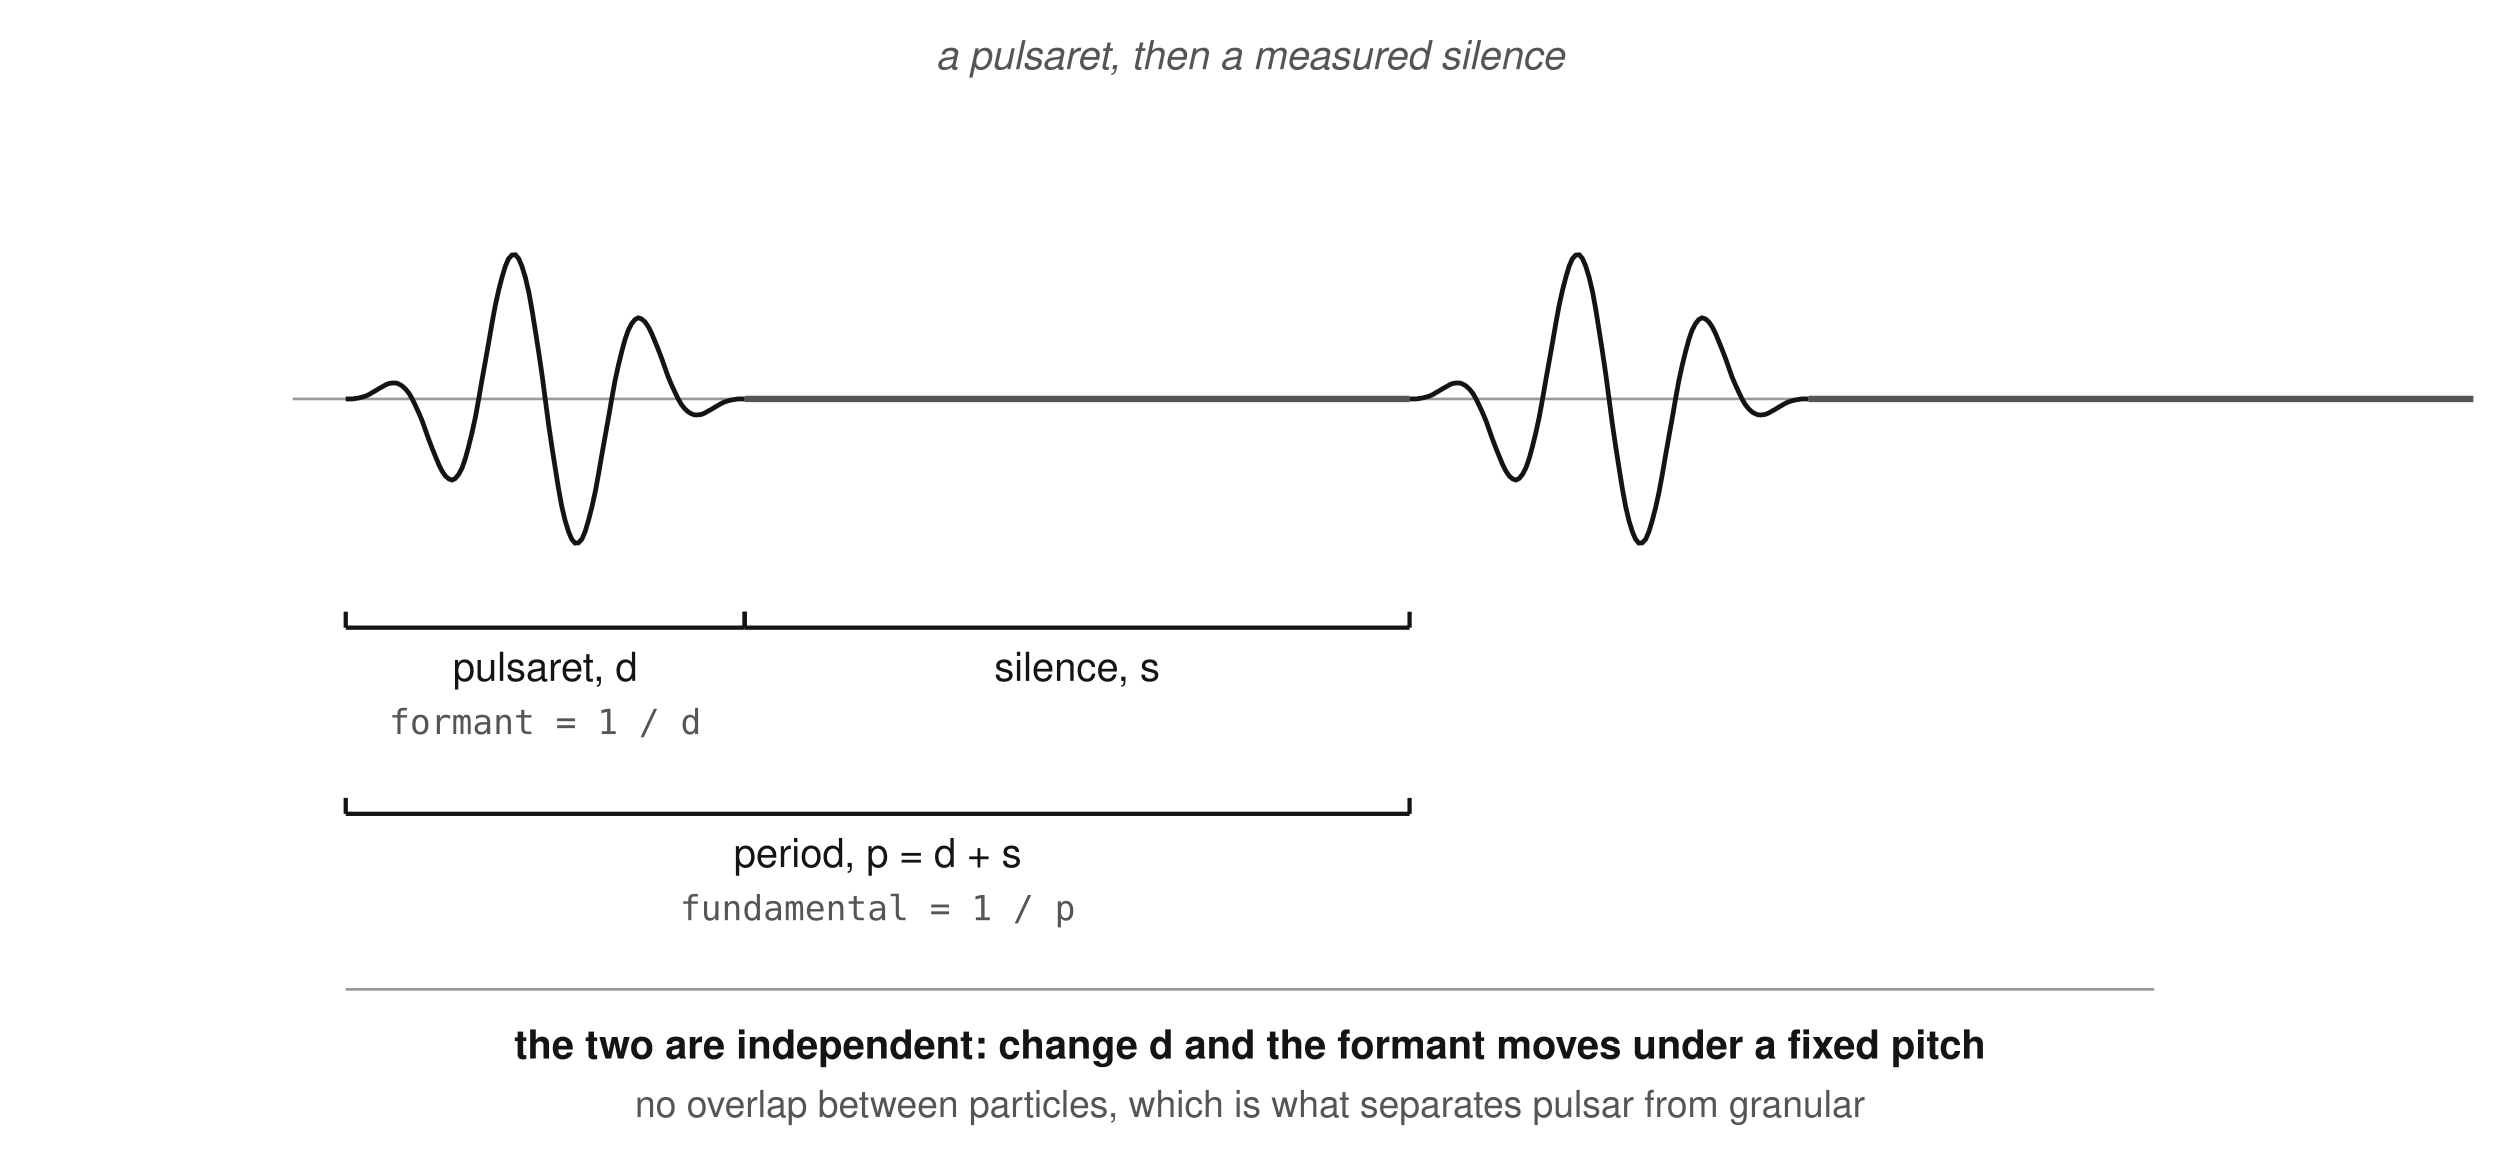
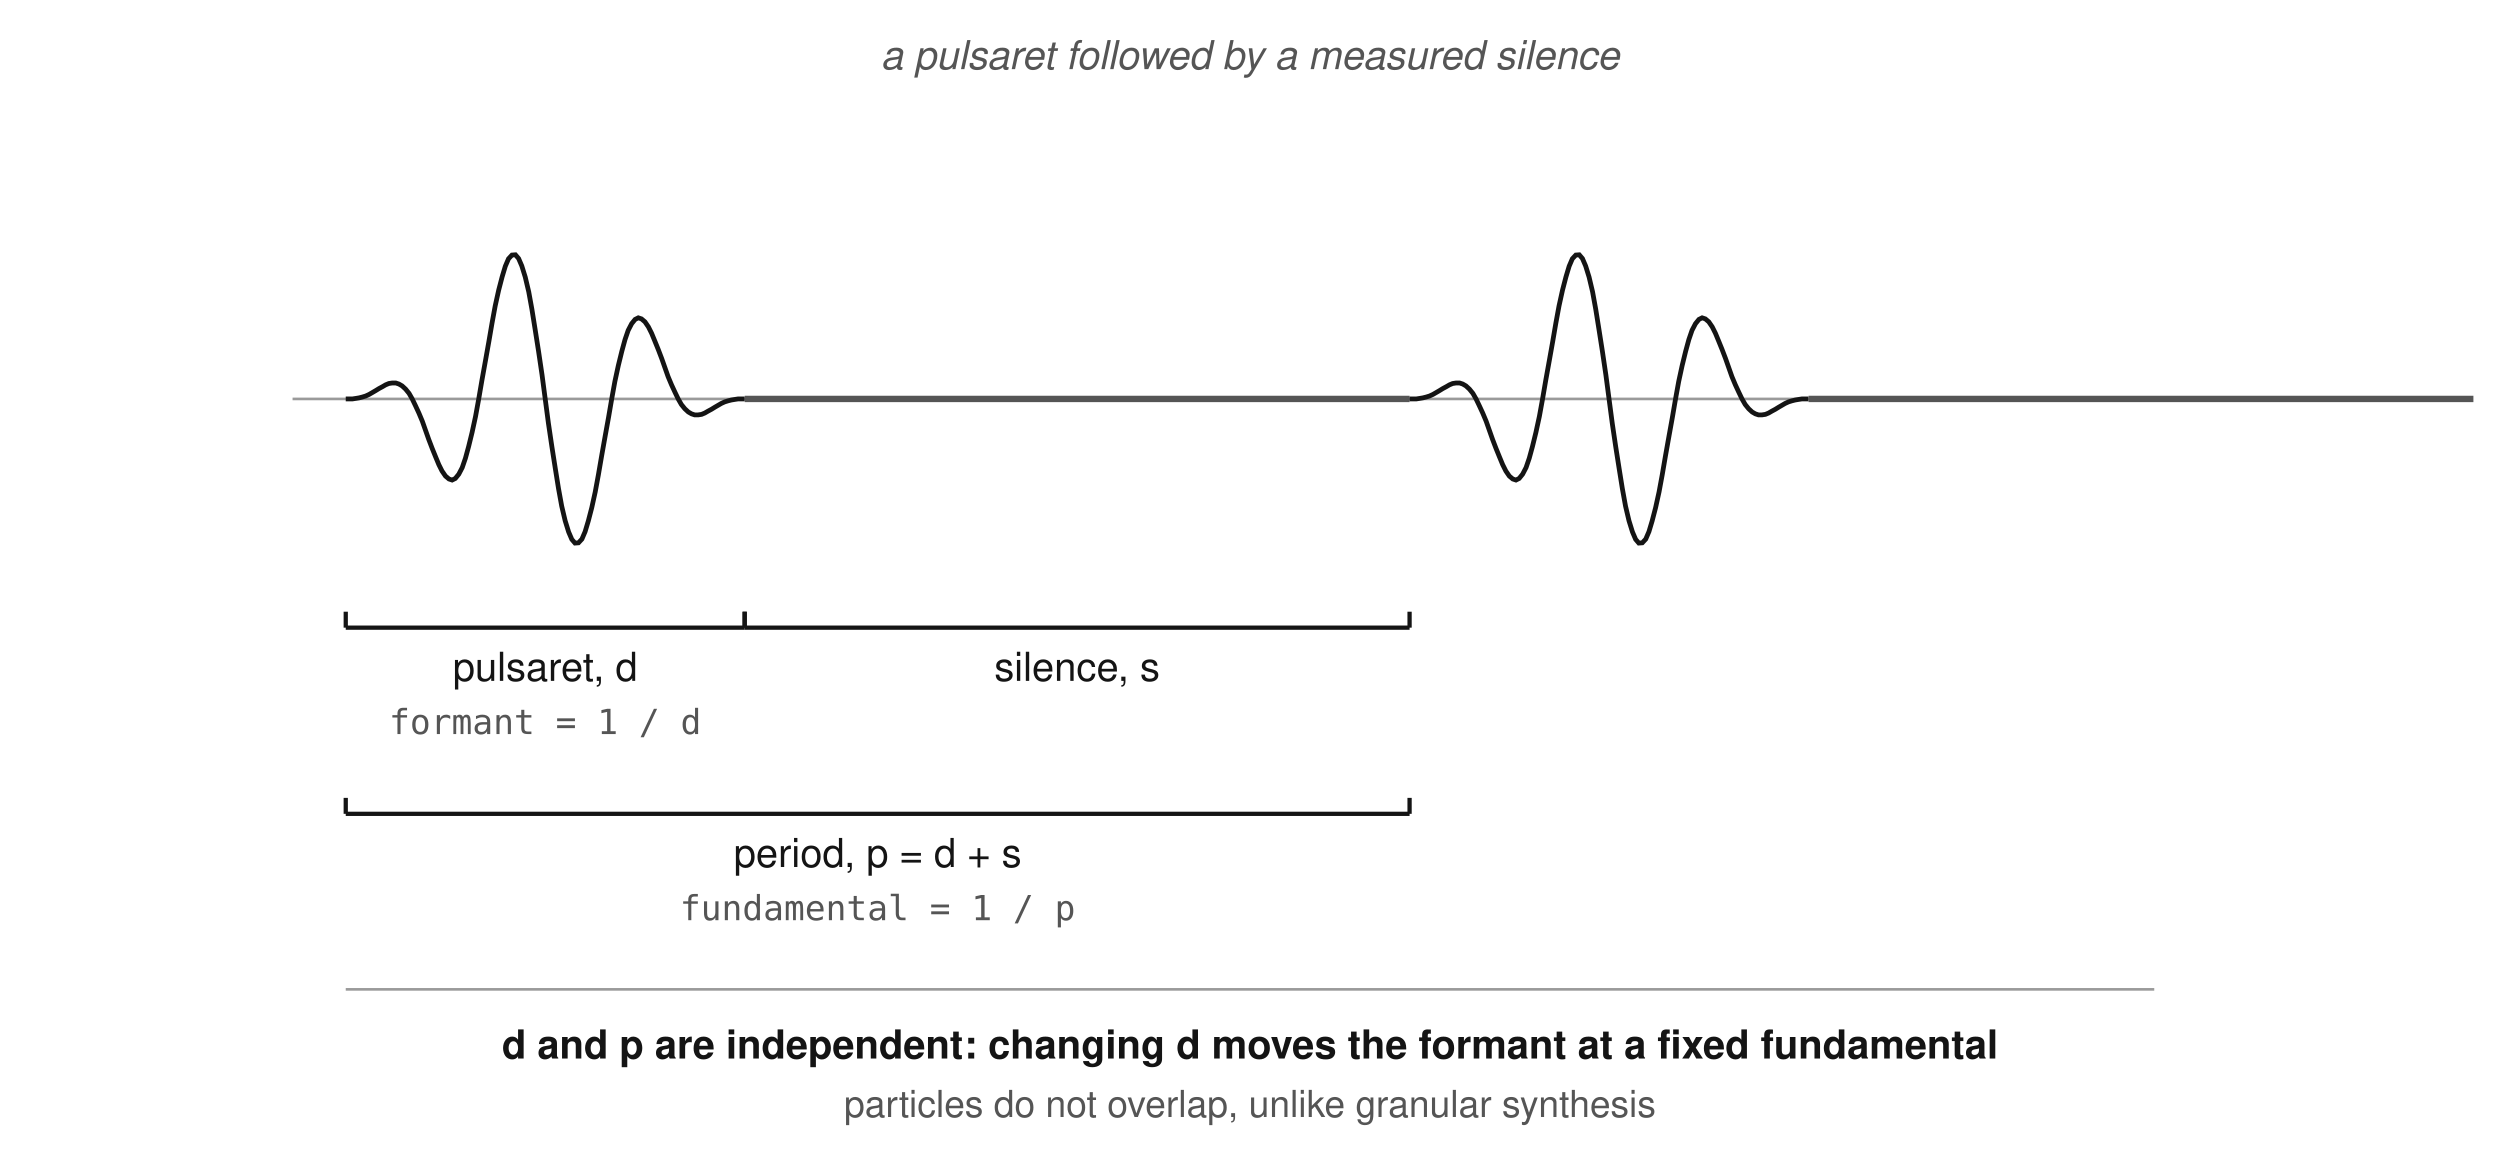
<svg xmlns="http://www.w3.org/2000/svg" viewBox="0 0 940 438" width="940" height="438" font-family="Avenir Next, Avenir, Helvetica Neue, Helvetica, Arial, sans-serif" fill="#141414">
  <defs>
    <marker id="a" viewBox="0 0 10 10" refX="9" refY="5" markerWidth="7" markerHeight="7" orient="auto-start-reverse">
      <path d="M0 0 L10 5 L0 10 z" fill="#141414" />
    </marker>
  </defs>
-   <text x="470.0" y="26.0" text-anchor="middle" font-size="15" fill="#555" font-family="Avenir Next, Avenir, Helvetica Neue, Helvetica, Arial, sans-serif" font-style="italic">a pulsaret, then a measured silence</text>
+   <text x="470.0" y="26.0" text-anchor="middle" font-size="15" fill="#555" font-family="Avenir Next, Avenir, Helvetica Neue, Helvetica, Arial, sans-serif" font-style="italic">a pulsaret followed by a measured silence</text>
  <path d="M110.0 150.0 L870.0 150.0" fill="none" stroke="#9a9a9a" stroke-width="1" />
  <path d="M130.0 150.0 L131.2 150.0 L132.5 150.0 L133.8 149.8 L135.0 149.6 L136.2 149.3 L137.5 148.9 L138.8 148.3 L140.0 147.6 L141.2 146.9 L142.5 146.1 L143.8 145.4 L145.0 144.7 L146.2 144.2 L147.5 144.0 L148.8 144.0 L150.0 144.4 L151.2 145.1 L152.5 146.3 L153.8 147.9 L155.0 150.0 L156.2 152.5 L157.5 155.3 L158.8 158.4 L160.0 161.8 L161.2 165.2 L162.5 168.6 L163.8 171.8 L165.0 174.7 L166.2 177.1 L167.5 179.0 L168.8 180.1 L170.0 180.5 L171.2 179.9 L172.5 178.3 L173.8 175.8 L175.0 172.3 L176.2 167.9 L177.5 162.6 L178.8 156.6 L180.0 150.0 L181.2 143.0 L182.5 135.8 L183.8 128.5 L185.0 121.5 L186.2 115.0 L187.5 109.1 L188.8 104.1 L190.0 100.1 L191.2 97.3 L192.5 95.9 L193.8 95.8 L195.0 97.2 L196.2 100.0 L197.5 104.2 L198.8 109.7 L200.0 116.3 L201.2 123.8 L202.5 132.1 L203.8 140.9 L205.0 150.0 L206.2 159.1 L207.5 167.9 L208.8 176.2 L210.0 183.7 L211.2 190.3 L212.5 195.8 L213.8 200.0 L215.0 202.8 L216.2 204.2 L217.5 204.1 L218.8 202.7 L220.0 199.9 L221.2 195.9 L222.5 190.9 L223.8 185.0 L225.0 178.5 L226.2 171.5 L227.5 164.2 L228.8 157.0 L230.0 150.0 L231.2 143.4 L232.5 137.4 L233.8 132.1 L235.0 127.7 L236.2 124.2 L237.5 121.7 L238.8 120.1 L240.0 119.5 L241.2 119.9 L242.5 121.0 L243.8 122.9 L245.0 125.3 L246.2 128.2 L247.5 131.4 L248.8 134.8 L250.0 138.2 L251.2 141.6 L252.5 144.7 L253.8 147.5 L255.0 150.0 L256.2 152.1 L257.5 153.7 L258.8 154.9 L260.0 155.6 L261.2 156.0 L262.5 156.0 L263.8 155.8 L265.0 155.3 L266.2 154.6 L267.5 153.9 L268.8 153.1 L270.0 152.4 L271.2 151.7 L272.5 151.1 L273.8 150.7 L275.0 150.4 L276.2 150.2 L277.5 150.0 L278.8 150.0 L280.0 150.0" fill="none" stroke="#141414" stroke-width="1.8" />
  <path d="M280.0 150.0 L530.0 150.0" fill="none" stroke="#555" stroke-width="2.4" />
  <path d="M530.0 150.0 L531.2 150.0 L532.5 150.0 L533.8 149.8 L535.0 149.6 L536.2 149.3 L537.5 148.9 L538.8 148.3 L540.0 147.6 L541.2 146.9 L542.5 146.1 L543.8 145.4 L545.0 144.7 L546.2 144.2 L547.5 144.0 L548.8 144.0 L550.0 144.4 L551.2 145.1 L552.5 146.3 L553.8 147.9 L555.0 150.0 L556.2 152.5 L557.5 155.3 L558.8 158.4 L560.0 161.8 L561.2 165.2 L562.5 168.6 L563.8 171.8 L565.0 174.7 L566.2 177.1 L567.5 179.0 L568.8 180.1 L570.0 180.5 L571.2 179.9 L572.5 178.3 L573.8 175.8 L575.0 172.3 L576.2 167.9 L577.5 162.6 L578.8 156.6 L580.0 150.0 L581.2 143.0 L582.5 135.8 L583.8 128.5 L585.0 121.5 L586.2 115.0 L587.5 109.1 L588.8 104.1 L590.0 100.1 L591.2 97.3 L592.5 95.9 L593.8 95.8 L595.0 97.2 L596.2 100.0 L597.5 104.2 L598.8 109.7 L600.0 116.3 L601.2 123.8 L602.5 132.1 L603.8 140.9 L605.0 150.0 L606.2 159.1 L607.5 167.9 L608.8 176.2 L610.0 183.7 L611.2 190.3 L612.5 195.8 L613.8 200.0 L615.0 202.8 L616.2 204.2 L617.5 204.1 L618.8 202.7 L620.0 199.9 L621.2 195.9 L622.5 190.9 L623.8 185.0 L625.0 178.5 L626.2 171.5 L627.5 164.2 L628.8 157.0 L630.0 150.0 L631.2 143.4 L632.5 137.4 L633.8 132.1 L635.0 127.7 L636.2 124.2 L637.5 121.7 L638.8 120.1 L640.0 119.5 L641.2 119.9 L642.5 121.0 L643.8 122.9 L645.0 125.3 L646.2 128.2 L647.5 131.4 L648.8 134.8 L650.0 138.2 L651.2 141.6 L652.5 144.7 L653.8 147.5 L655.0 150.0 L656.2 152.1 L657.5 153.7 L658.8 154.9 L660.0 155.6 L661.2 156.0 L662.5 156.0 L663.8 155.8 L665.0 155.3 L666.2 154.6 L667.5 153.9 L668.8 153.1 L670.0 152.4 L671.2 151.7 L672.5 151.1 L673.8 150.7 L675.0 150.4 L676.2 150.2 L677.5 150.0 L678.8 150.0 L680.0 150.0" fill="none" stroke="#141414" stroke-width="1.8" />
  <path d="M680.0 150.0 L930.0 150.0" fill="none" stroke="#555" stroke-width="2.4" />
  <path d="M130.0 230.0 L130.0 236.0" fill="none" stroke="#141414" stroke-width="1.6" />
  <path d="M130.0 236.0 L280.0 236.0" fill="none" stroke="#141414" stroke-width="1.6" />
  <path d="M280.0 230.0 L280.0 236.0" fill="none" stroke="#141414" stroke-width="1.6" />
  <text x="205.0" y="256.0" text-anchor="middle" font-size="15" fill="#141414" font-family="Avenir Next, Avenir, Helvetica Neue, Helvetica, Arial, sans-serif">pulsaret, d</text>
  <text x="205.0" y="276.0" text-anchor="middle" font-size="13" fill="#555" font-family="Menlo, Monaco, Consolas, monospace">formant = 1 / d</text>
  <path d="M280.0 230.0 L280.0 236.0" fill="none" stroke="#141414" stroke-width="1.6" />
  <path d="M280.0 236.0 L530.0 236.0" fill="none" stroke="#141414" stroke-width="1.6" />
  <path d="M530.0 230.0 L530.0 236.0" fill="none" stroke="#141414" stroke-width="1.6" />
  <text x="405.0" y="256.0" text-anchor="middle" font-size="15" fill="#141414" font-family="Avenir Next, Avenir, Helvetica Neue, Helvetica, Arial, sans-serif">silence, s</text>
  <path d="M130.0 300.0 L130.0 306.0" fill="none" stroke="#141414" stroke-width="1.6" />
  <path d="M130.0 306.0 L530.0 306.0" fill="none" stroke="#141414" stroke-width="1.6" />
  <path d="M530.0 300.0 L530.0 306.0" fill="none" stroke="#141414" stroke-width="1.6" />
  <text x="330.0" y="326.0" text-anchor="middle" font-size="15" fill="#141414" font-family="Avenir Next, Avenir, Helvetica Neue, Helvetica, Arial, sans-serif">period, p = d + s</text>
  <text x="330.0" y="346.0" text-anchor="middle" font-size="13" fill="#555" font-family="Menlo, Monaco, Consolas, monospace">fundamental = 1 / p</text>
  <path d="M130.0 372.0 L810.0 372.0" fill="none" stroke="#9a9a9a" stroke-width="1" />
-   <text x="470.0" y="398.0" text-anchor="middle" font-size="15" fill="#141414" font-family="Avenir Next, Avenir, Helvetica Neue, Helvetica, Arial, sans-serif" font-weight="600">the two are independent: change d and the formant moves under a fixed pitch</text>
-   <text x="470.0" y="420.0" text-anchor="middle" font-size="14" fill="#555" font-family="Avenir Next, Avenir, Helvetica Neue, Helvetica, Arial, sans-serif">no overlap between particles, which is what separates pulsar from granular</text>
+   <text x="470.0" y="398.0" text-anchor="middle" font-size="15" fill="#141414" font-family="Avenir Next, Avenir, Helvetica Neue, Helvetica, Arial, sans-serif" font-weight="600">d and p are independent: changing d moves the formant at a fixed fundamental</text>
+   <text x="470.0" y="420.0" text-anchor="middle" font-size="14" fill="#555" font-family="Avenir Next, Avenir, Helvetica Neue, Helvetica, Arial, sans-serif">particles do not overlap, unlike granular synthesis</text>
</svg>
